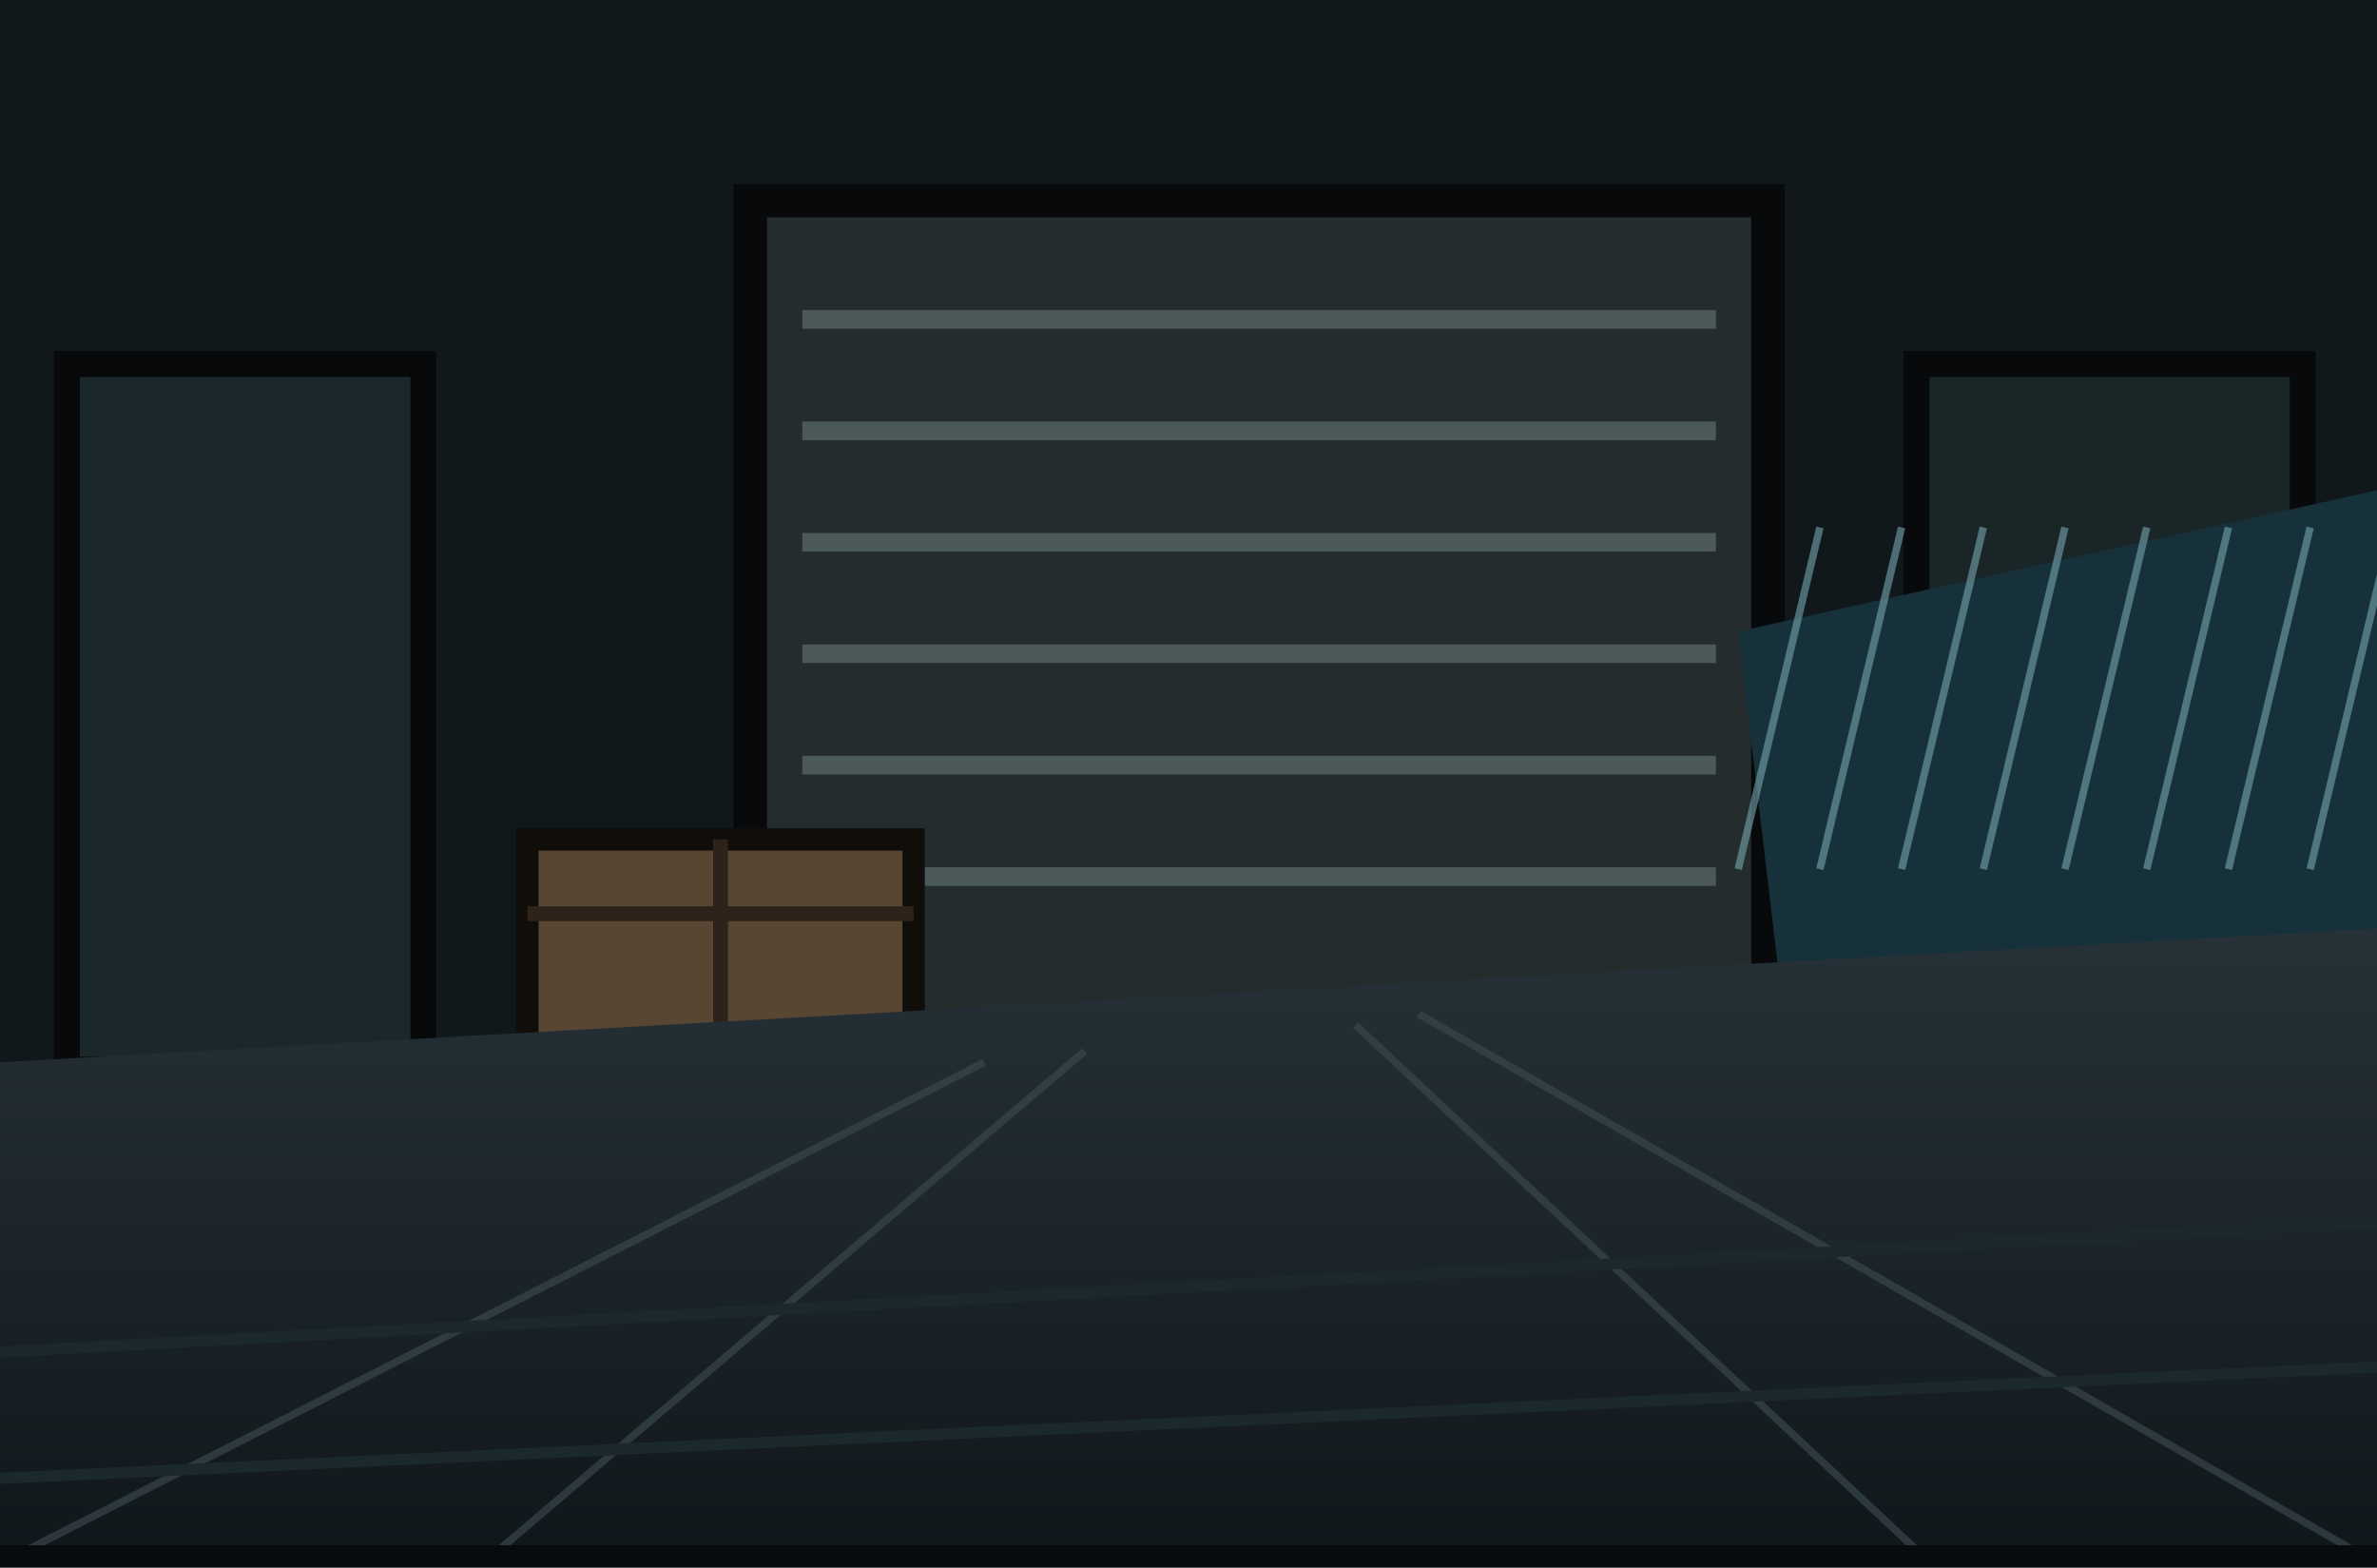
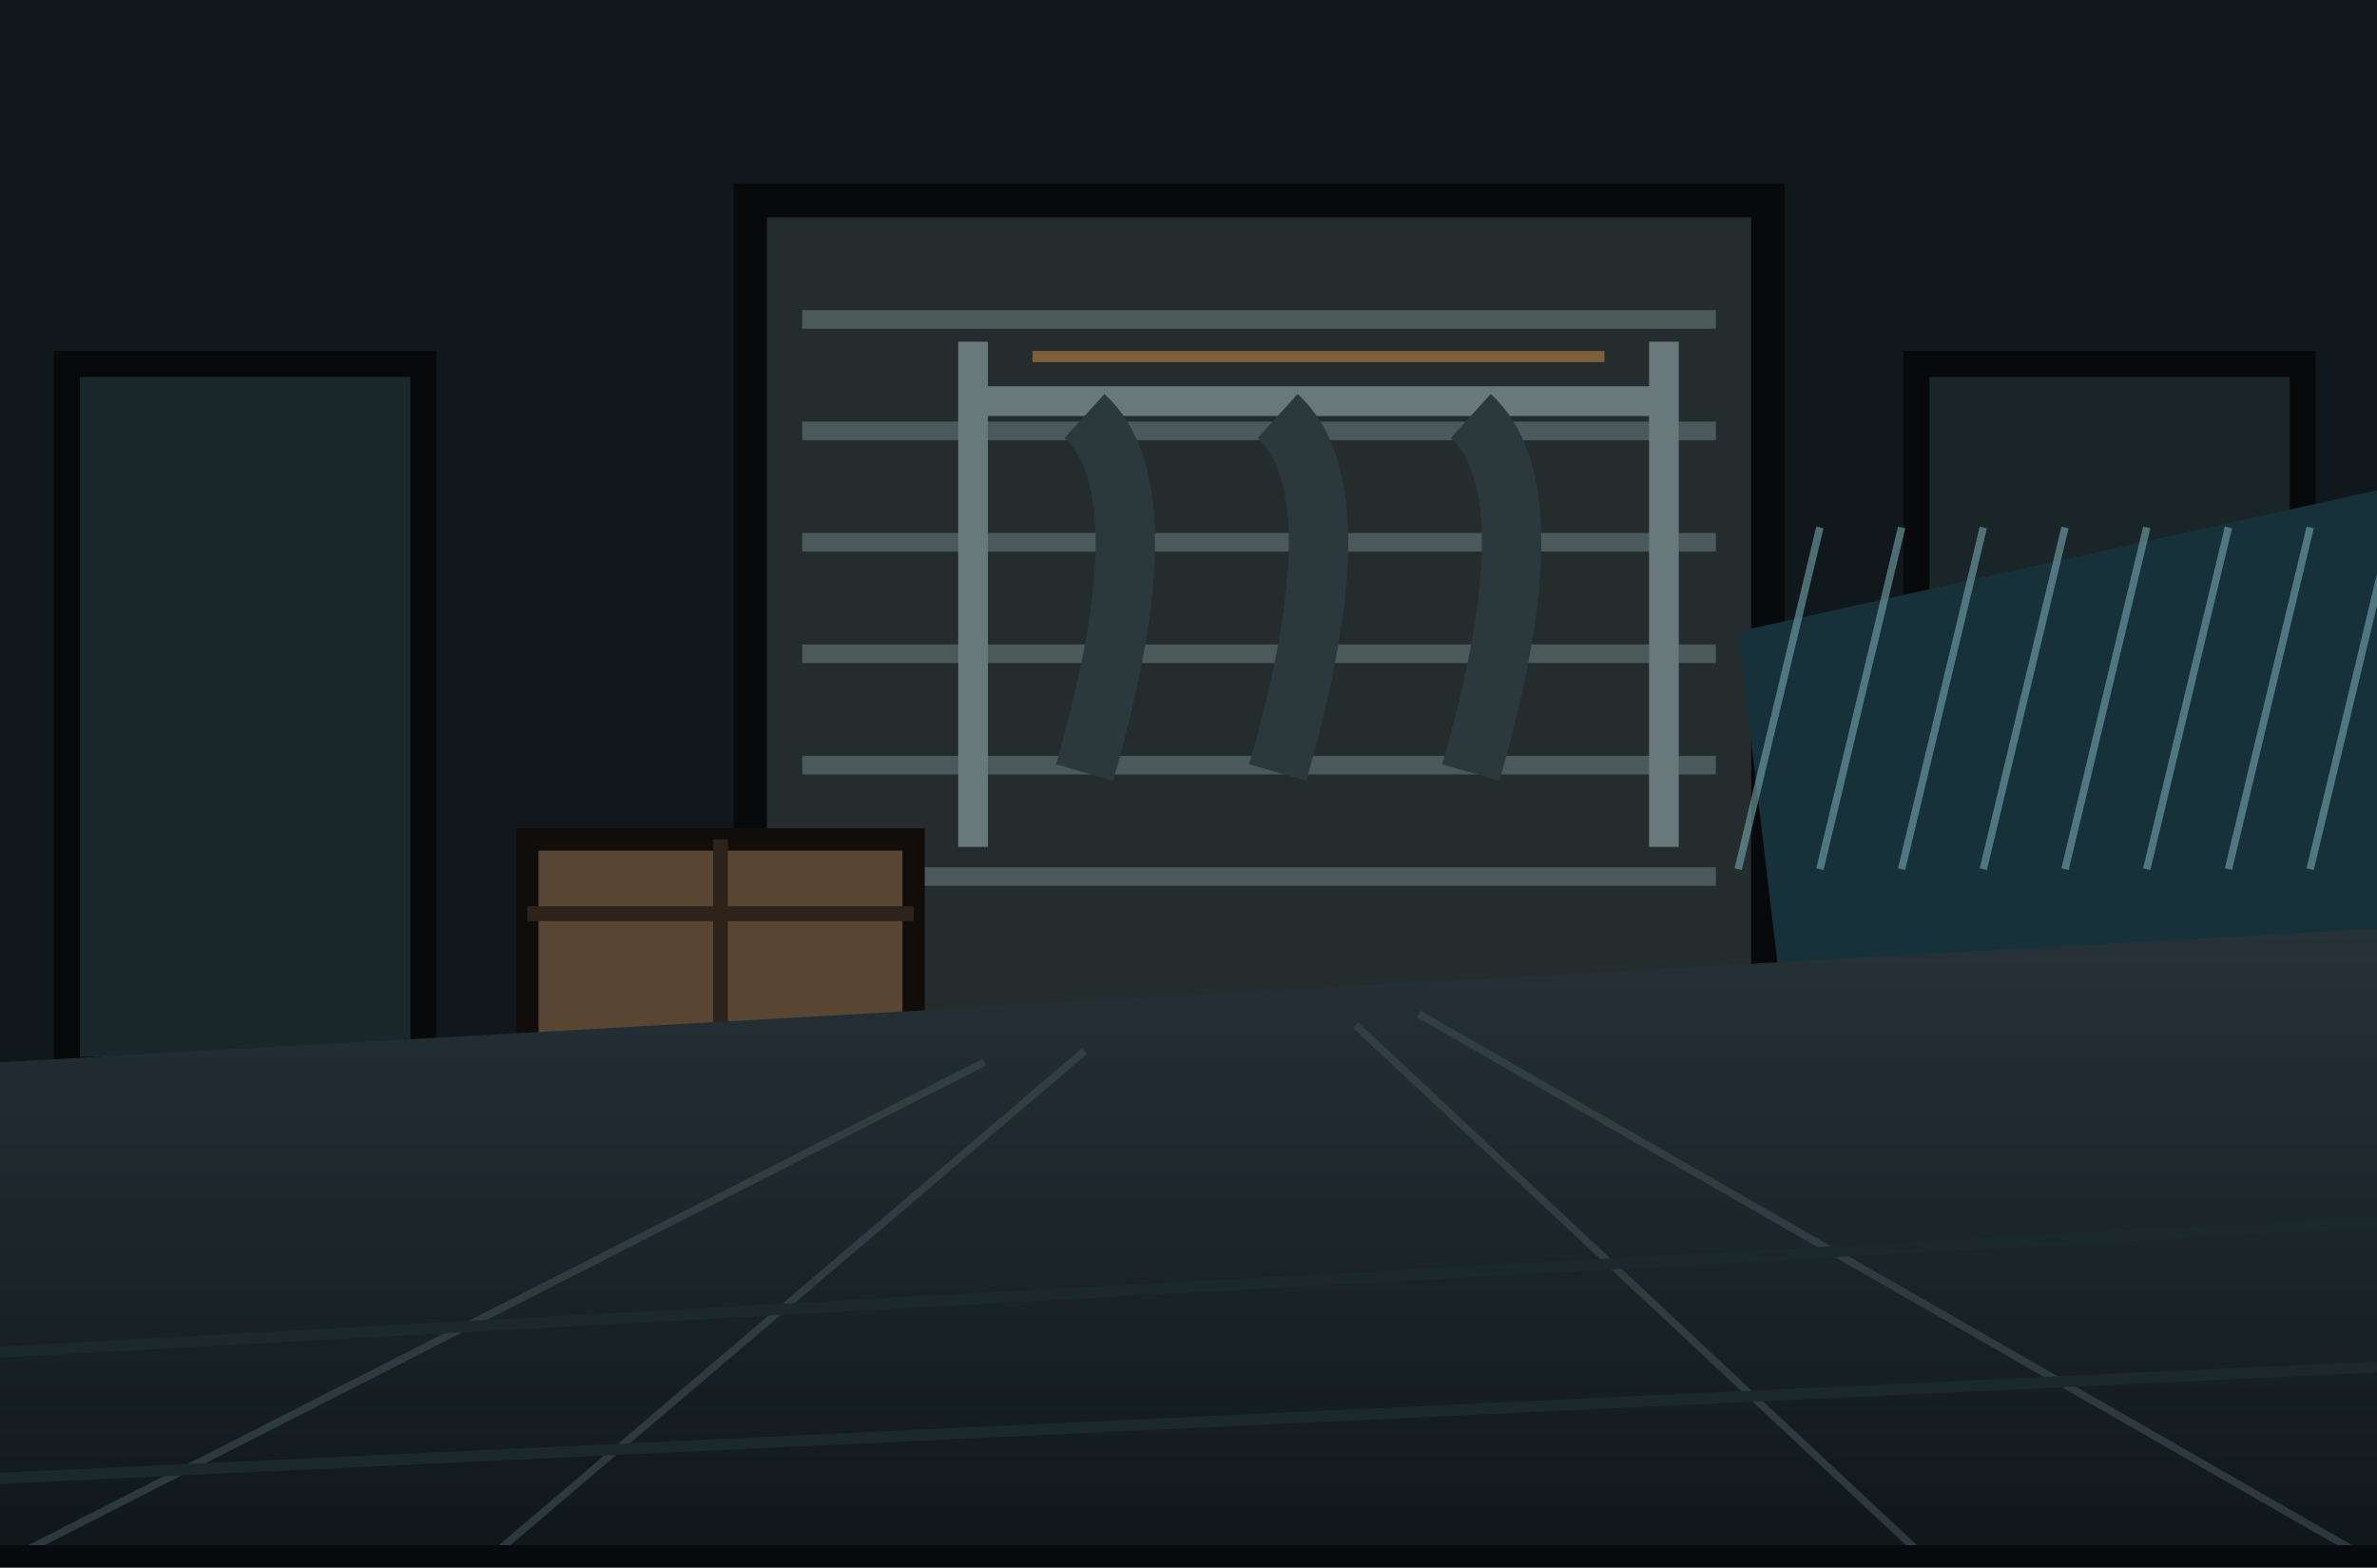
<svg xmlns="http://www.w3.org/2000/svg" width="640" height="422" viewBox="0 0 640 422">
  <defs>
    <linearGradient id="sky" x1="0" y1="0" x2="0" y2="1">
      <stop offset="0" stop-color="#101923" />
      <stop offset="1" stop-color="#182b32" />
    </linearGradient>
    <linearGradient id="floor" x1="0" y1="0" x2="0" y2="1">
      <stop offset="0" stop-color="#263238" />
      <stop offset="1" stop-color="#10171b" />
    </linearGradient>
    <linearGradient id="amber" x1="0" y1="0" x2="1" y2="1">
      <stop offset="0" stop-color="#c58a43" />
      <stop offset="1" stop-color="#6f4b29" />
    </linearGradient>
  </defs>
  <rect width="640" height="422" fill="#0a0e12" />
  <rect x="0" y="0" width="640" height="292" fill="#10181c" />
  <rect x="202" y="54" width="274" height="234" fill="#242c2e" stroke="#07090a" stroke-width="9" />
  <g stroke="#4c595b" stroke-width="5">
    <path d="M216 86 H462" />
    <path d="M216 116 H462" />
    <path d="M216 146 H462" />
    <path d="M216 176 H462" />
    <path d="M216 206 H462" />
    <path d="M216 236 H462" />
  </g>
  <rect x="18" y="98" width="96" height="190" fill="#1b282b" stroke="#07090a" stroke-width="7" />
  <rect x="516" y="98" width="104" height="190" fill="#1a2528" stroke="#07090a" stroke-width="7" />
+   <path d="M262 92 V228 M448 92 V228 M262 108 H448" stroke="#69797b" stroke-width="8" />
+   <path d="M292 112 Q314 132 292 208 M344 112 Q366 132 344 208 M396 112 Q418 132 396 208" fill="none" stroke="#2b393c" stroke-width="16" />
+   <path d="M278 96 H432" stroke="#c58a43" stroke-width="3" opacity=".55" />
  <rect x="142" y="226" width="104" height="62" fill="#584532" stroke="#110d0a" stroke-width="6" />
  <path d="M142 246 h104 M194 226 v62" stroke="#2d231a" stroke-width="4" />
  <path d="M468 170 L640 132 L640 288 L482 288 Z" fill="#17313a" />
  <g stroke="#75a5ae" stroke-width="2" opacity=".6">
    <path d="M490 142 l-22 92" />
    <path d="M512 142 l-22 92" />
    <path d="M534 142 l-22 92" />
    <path d="M556 142 l-22 92" />
    <path d="M578 142 l-22 92" />
    <path d="M600 142 l-22 92" />
    <path d="M622 142 l-22 92" />
    <path d="M644 142 l-22 92" />
  </g>
  <ellipse cx="408" cy="342" rx="116" ry="18" fill="#2a5960" opacity=".52" />
  <ellipse cx="430" cy="345" rx="72" ry="9" fill="#9d7040" opacity=".35" />
  <path d="M0 421 L0 286 L640 250 L640 421 Z" fill="url(#floor)" />
  <path d="M0 421 L265 286 M640 421 L382 273 M130 421 L292 283 M520 421 L365 276" stroke="#38464a" stroke-width="2" opacity=".7" />
  <path d="M0 364 L640 329 M0 398 L640 368" stroke="#1b282c" stroke-width="3" />
  <rect x="0" y="416" width="640" height="6" fill="#080b0e" />
</svg>
